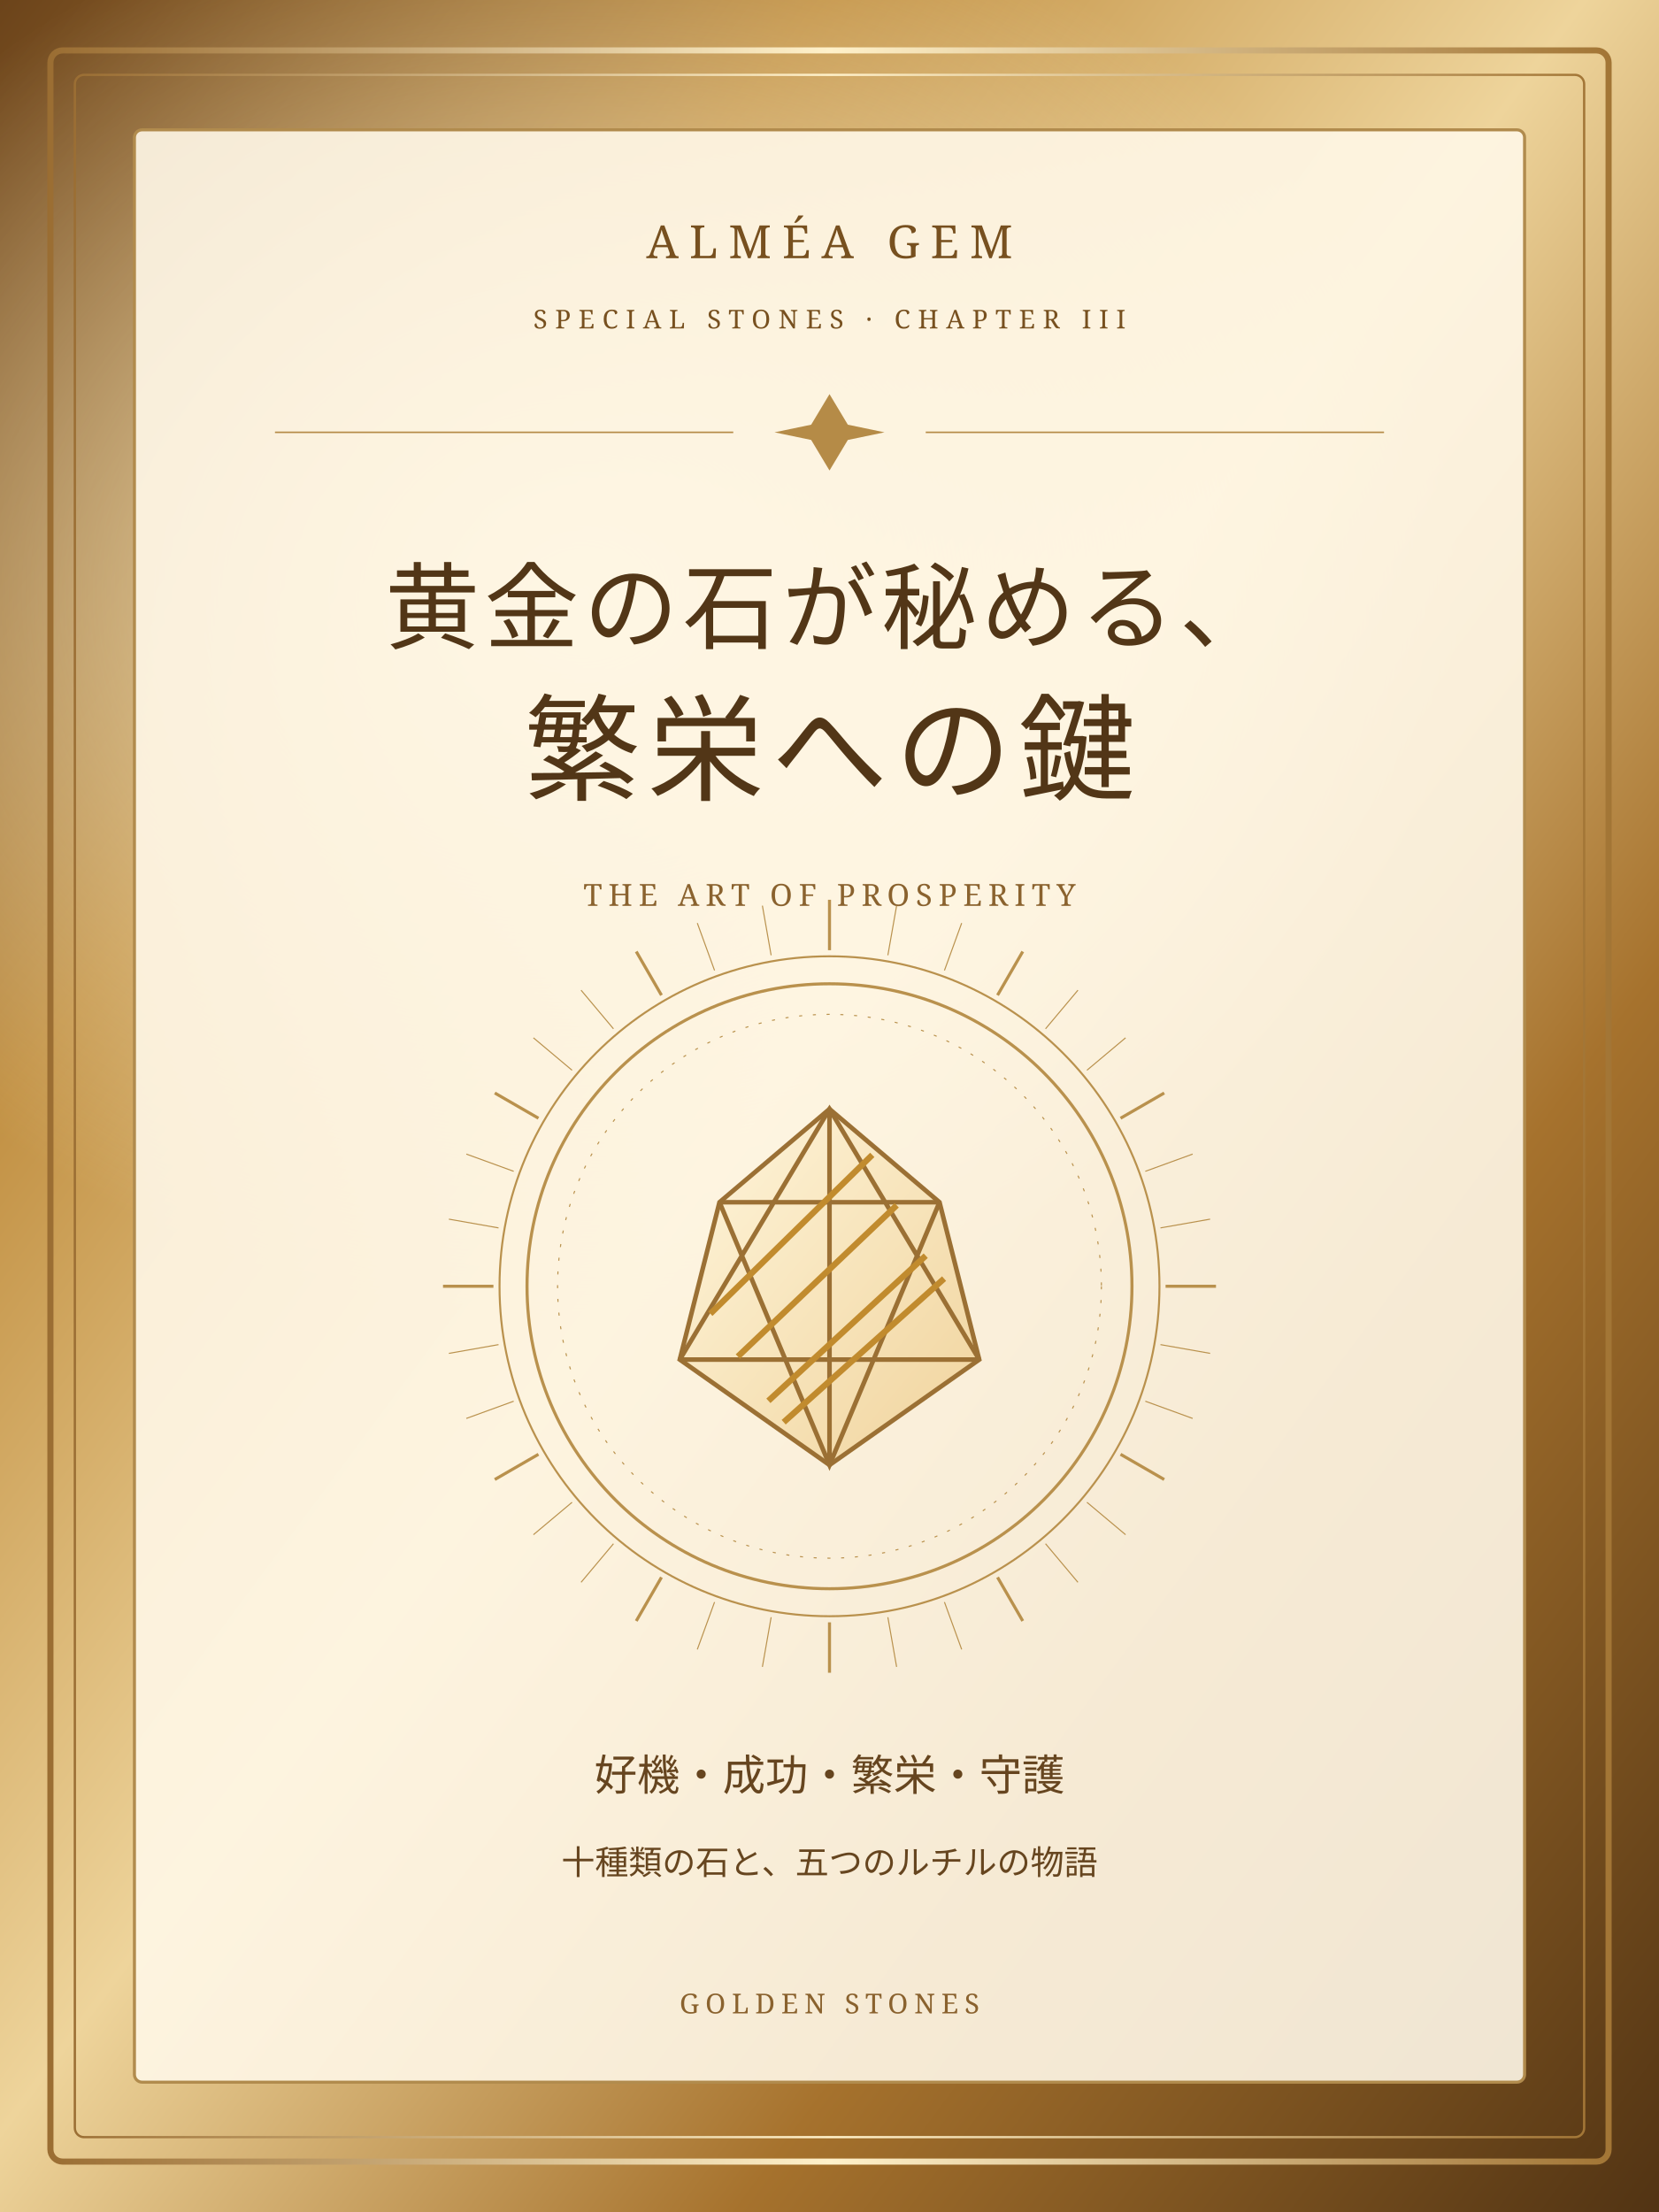
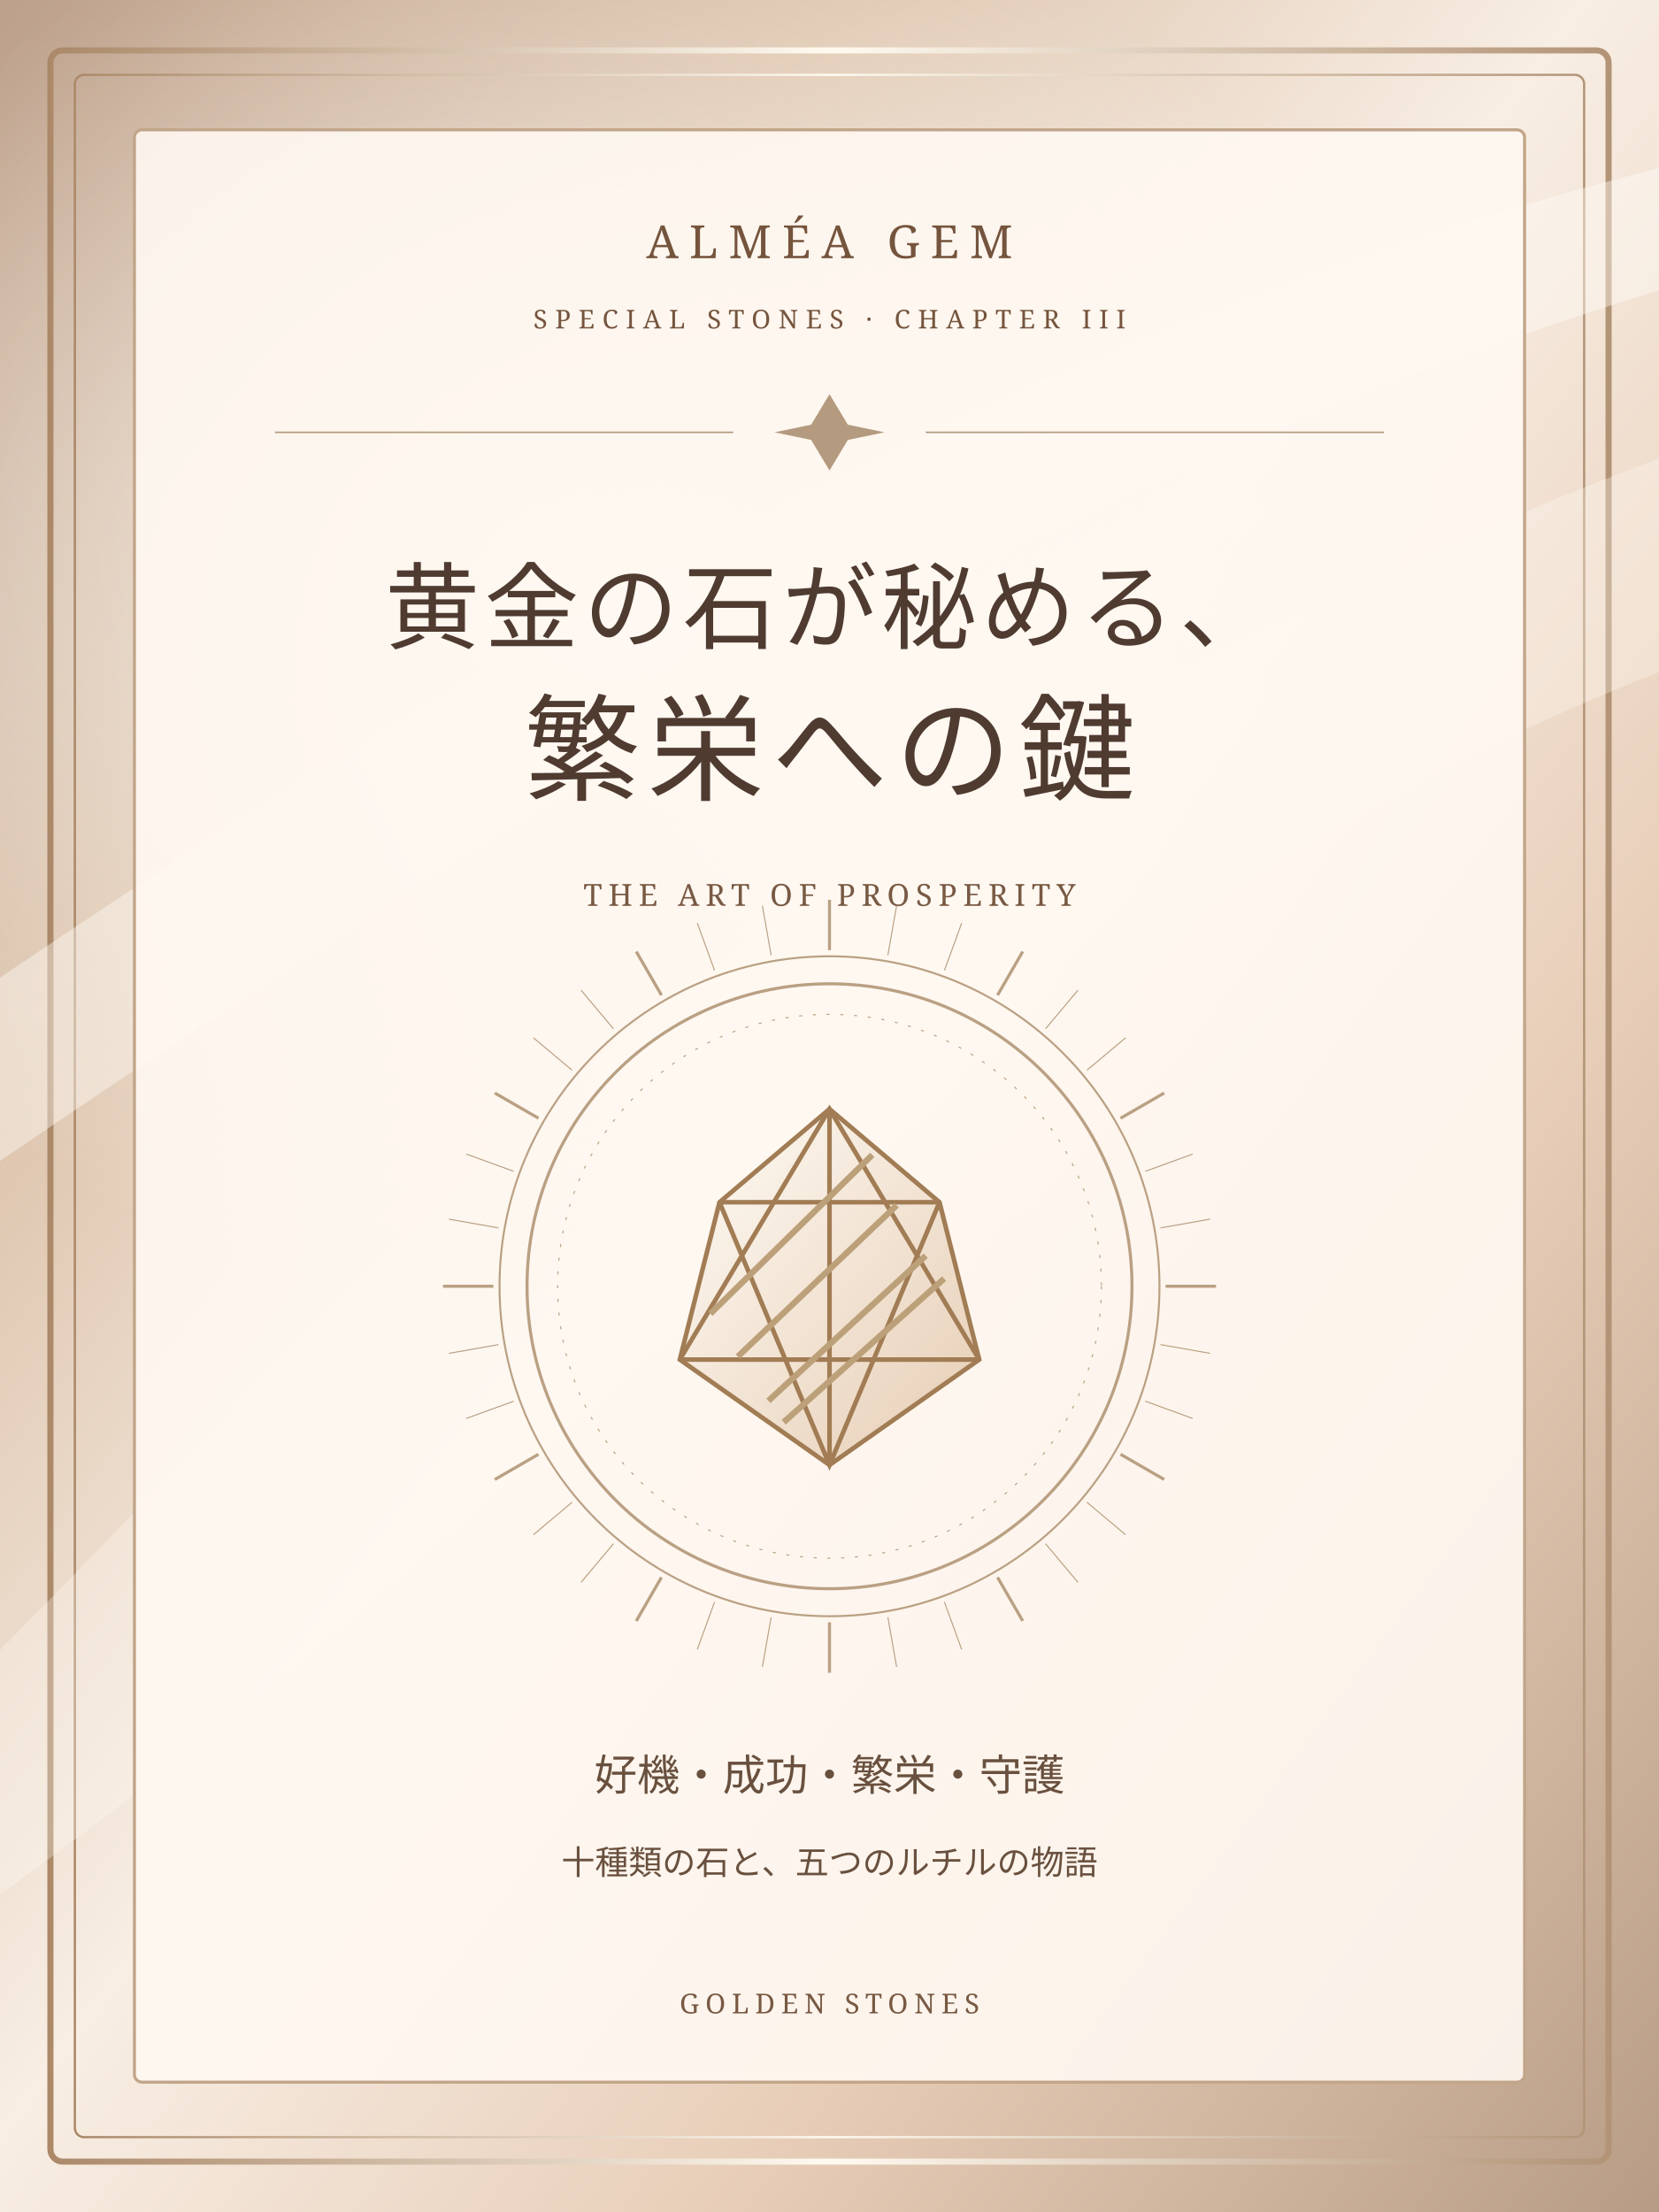
<svg xmlns="http://www.w3.org/2000/svg" width="1086" height="1448" viewBox="0 0 1086 1448" role="img" aria-labelledby="title desc">
  <defs>
    <linearGradient id="bg" x1="0" y1="0" x2="1" y2="1">
-       <stop stop-color="#6b431a" />
-       <stop offset=".25" stop-color="#c29144" />
-       <stop offset=".48" stop-color="#eed49b" />
-       <stop offset=".72" stop-color="#a6722d" />
-       <stop offset="1" stop-color="#513313" />
+       <stop stop-color="#bca08b" />
+       <stop offset=".25" stop-color="#ddc4ad" />
+       <stop offset=".48" stop-color="#f8eee4" />
+       <stop offset=".72" stop-color="#e7cdb7" />
+       <stop offset="1" stop-color="#b79b85" />
    </linearGradient>
    <linearGradient id="foil">
-       <stop stop-color="#9a6d32" />
-       <stop offset=".5" stop-color="#fff1ca" />
-       <stop offset="1" stop-color="#a27535" />
+       <stop stop-color="#aa8868" />
+       <stop offset=".5" stop-color="#fffaf0" />
+       <stop offset="1" stop-color="#b29376" />
    </linearGradient>
    <radialGradient id="light">
-       <stop stop-color="#fff8db" stop-opacity=".85" />
-       <stop offset="1" stop-color="#fff8db" stop-opacity="0" />
+       <stop stop-color="#fffdf7" stop-opacity=".85" />
+       <stop offset="1" stop-color="#fffdf7" stop-opacity="0" />
    </radialGradient>
    <linearGradient id="panel" x1="0" y1="0" x2="1" y2="1">
-       <stop stop-color="#fff6dc" />
-       <stop offset="1" stop-color="#f0d39c" />
+       <stop stop-color="#fffbf5" />
+       <stop offset="1" stop-color="#e6cdb4" />
    </linearGradient>
  </defs>
  <rect width="1086" height="1448" fill="url(#bg)" />
  <ellipse cx="380" cy="390" rx="580" ry="470" fill="url(#light)" />
  <g fill="none" stroke="url(#foil)">
    <rect x="33" y="33" width="1020" height="1382" rx="8" stroke-width="4" />
    <rect x="49" y="49" width="988" height="1350" rx="6" stroke-width="1.5" />
  </g>
-   <rect x="88" y="85" width="910" height="1278" rx="5" fill="#fff7e7" fill-opacity=".9" stroke="#b18b4d" stroke-width="2" />
-   <g fill="#77501f" text-anchor="middle" font-family="Georgia,serif">
+   <path d="M0 1080C280 800 460 540 1086 300V440C650 610 420 940 0 1240Z" fill="#fffaf4" opacity=".30" />
+   <path d="M0 640C340 410 660 220 1086 110V190C730 300 410 480 0 760Z" fill="#fffdf8" opacity=".42" />
+   <rect x="88" y="85" width="910" height="1278" rx="5" fill="#fff9f2" fill-opacity=".9" stroke="#c2a68a" stroke-width="2" />
+   <g fill="#75543d" text-anchor="middle" font-family="Georgia,serif">
    <text x="543" y="169" font-size="30" letter-spacing="7">ALMÉA GEM</text>
    <text x="543" y="215" font-size="17" letter-spacing="5">SPECIAL STONES · CHAPTER III</text>
  </g>
-   <path d="M543 258l12 20 24 5-24 5-12 20-12-20-24-5 24-5z" fill="#b58b47" />
-   <path d="M180 283h300m126 0h300" stroke="#b58b47" />
-   <g text-anchor="middle" fill="#523617" font-family="'Yu Mincho','Hiragino Mincho ProN',serif">
+   <path d="M543 258l12 20 24 5-24 5-12 20-12-20-24-5 24-5z" fill="#b49a7e" />
+   <path d="M180 283h300m126 0h300" stroke="#b49a7e" />
+   <g text-anchor="middle" fill="#503b31" font-family="'Yu Mincho','Hiragino Mincho ProN',serif">
    <text x="543" y="420" font-size="62" letter-spacing="3">黄金の石が秘める、</text>
    <text x="543" y="518" font-size="76" letter-spacing="5">繁栄への鍵</text>
  </g>
-   <text x="543" y="593" text-anchor="middle" font-family="Georgia,serif" fill="#8a622e" font-size="20" letter-spacing="4">THE ART OF PROSPERITY</text>
-   <g fill="none" stroke="#b9914d">
+   <text x="543" y="593" text-anchor="middle" font-family="Georgia,serif" fill="#785943" font-size="20" letter-spacing="4">THE ART OF PROSPERITY</text>
+   <g fill="none" stroke="#baa083">
    <circle cx="543" cy="842" r="216" stroke-width="1.3" />
    <circle cx="543" cy="842" r="198" stroke-width="2" />
    <circle cx="543" cy="842" r="178" stroke-width=".7" stroke-dasharray="2 7" />
    <path d="M763 842L796 842" stroke-width="2" />
    <path d="M759.658 880.203L792.156 885.933" stroke-width="0.7" />
    <path d="M749.732 917.244L780.742 928.531" stroke-width="0.7" />
    <path d="M733.526 952L762.104 968.5" stroke-width="2" />
    <path d="M711.53 983.413L736.809 1004.625" stroke-width="0.7" />
    <path d="M684.413 1010.53L705.625 1035.809" stroke-width="0.7" />
    <path d="M653 1032.526L669.5 1061.104" stroke-width="2" />
    <path d="M618.244 1048.732L629.531 1079.742" stroke-width="0.7" />
    <path d="M581.203 1058.658L586.933 1091.156" stroke-width="0.7" />
    <path d="M543 1062L543 1095" stroke-width="2" />
    <path d="M504.797 1058.658L499.067 1091.156" stroke-width="0.7" />
    <path d="M467.756 1048.732L456.469 1079.742" stroke-width="0.7" />
    <path d="M433 1032.526L416.5 1061.104" stroke-width="2" />
    <path d="M401.587 1010.53L380.375 1035.809" stroke-width="0.7" />
    <path d="M374.47 983.413L349.191 1004.625" stroke-width="0.7" />
    <path d="M352.474 952L323.896 968.5" stroke-width="2" />
    <path d="M336.268 917.244L305.258 928.531" stroke-width="0.7" />
    <path d="M326.342 880.203L293.844 885.933" stroke-width="0.7" />
    <path d="M323 842L290 842" stroke-width="2" />
    <path d="M326.342 803.797L293.844 798.067" stroke-width="0.7" />
    <path d="M336.268 766.756L305.258 755.469" stroke-width="0.7" />
    <path d="M352.474 732L323.896 715.5" stroke-width="2" />
    <path d="M374.47 700.587L349.191 679.375" stroke-width="0.7" />
    <path d="M401.587 673.47L380.375 648.191" stroke-width="0.7" />
    <path d="M433 651.474L416.5 622.896" stroke-width="2" />
    <path d="M467.756 635.268L456.469 604.258" stroke-width="0.7" />
    <path d="M504.797 625.342L499.067 592.844" stroke-width="0.7" />
    <path d="M543 622L543 589" stroke-width="2" />
    <path d="M581.203 625.342L586.933 592.844" stroke-width="0.7" />
    <path d="M618.244 635.268L629.531 604.258" stroke-width="0.7" />
    <path d="M653 651.474L669.5 622.896" stroke-width="2" />
    <path d="M684.413 673.47L705.625 648.191" stroke-width="0.7" />
    <path d="M711.53 700.587L736.809 679.375" stroke-width="0.7" />
    <path d="M733.526 732L762.104 715.5" stroke-width="2" />
    <path d="M749.732 766.756L780.742 755.469" stroke-width="0.7" />
    <path d="M759.658 803.797L792.156 798.067" stroke-width="0.7" />
  </g>
-   <g transform="translate(543 842)" fill="none" stroke="#9b7034" stroke-width="3">
+   <g transform="translate(543 842)" fill="none" stroke="#a17c54" stroke-width="3">
    <path d="M-98 48L-72-55 0-116 72-55 98 48 0 117Z" fill="url(#panel)" />
    <path d="M-72-55H72M-98 48H98M0-116V117M-72-55L0 117 72-55M-98 48L0-116 98 48" />
-     <path d="M-60 46L44-53M-40 75L63-20M-78 18L28-86M-30 89L75-5" stroke="#c18b2e" stroke-width="4" />
+     <path d="M-60 46L44-53M-40 75L63-20M-78 18L28-86M-30 89L75-5" stroke="#bca079" stroke-width="4" />
  </g>
-   <g text-anchor="middle" font-family="'Yu Mincho','Hiragino Mincho ProN',serif" fill="#66451f">
+   <g text-anchor="middle" font-family="'Yu Mincho','Hiragino Mincho ProN',serif" fill="#69503e">
    <text x="543" y="1172" font-size="28">好機・成功・繁栄・守護</text>
    <text x="543" y="1227" font-size="22">十種類の石と、五つのルチルの物語</text>
  </g>
-   <text x="543" y="1318" text-anchor="middle" font-family="Georgia,serif" fill="#8a622e" font-size="18" letter-spacing="4">GOLDEN STONES</text>
+   <text x="543" y="1318" text-anchor="middle" font-family="Georgia,serif" fill="#785943" font-size="18" letter-spacing="4">GOLDEN STONES</text>
</svg>
